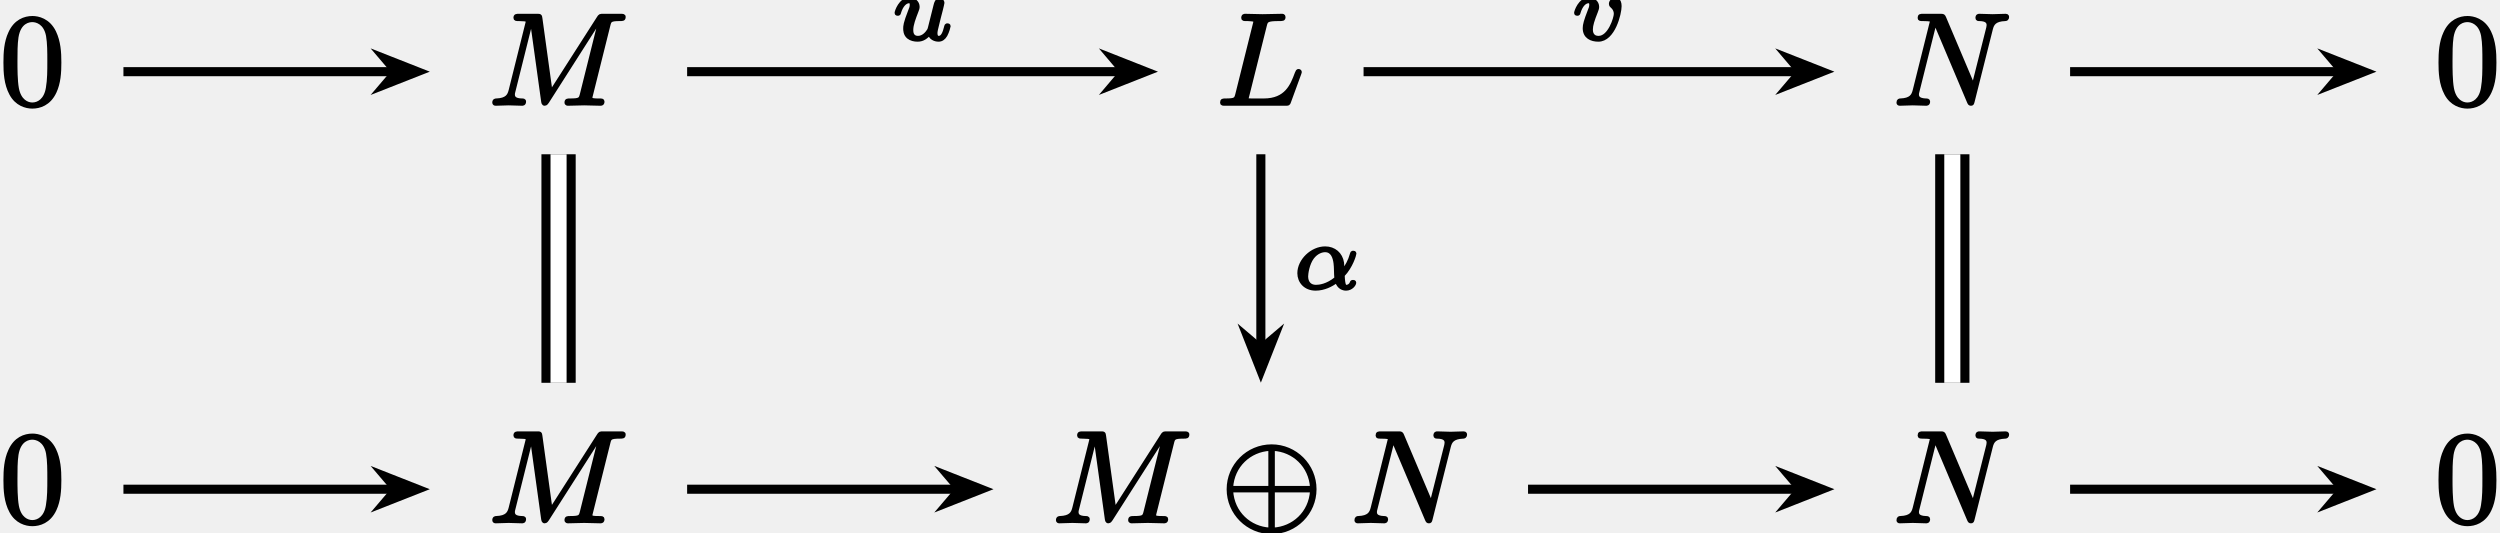
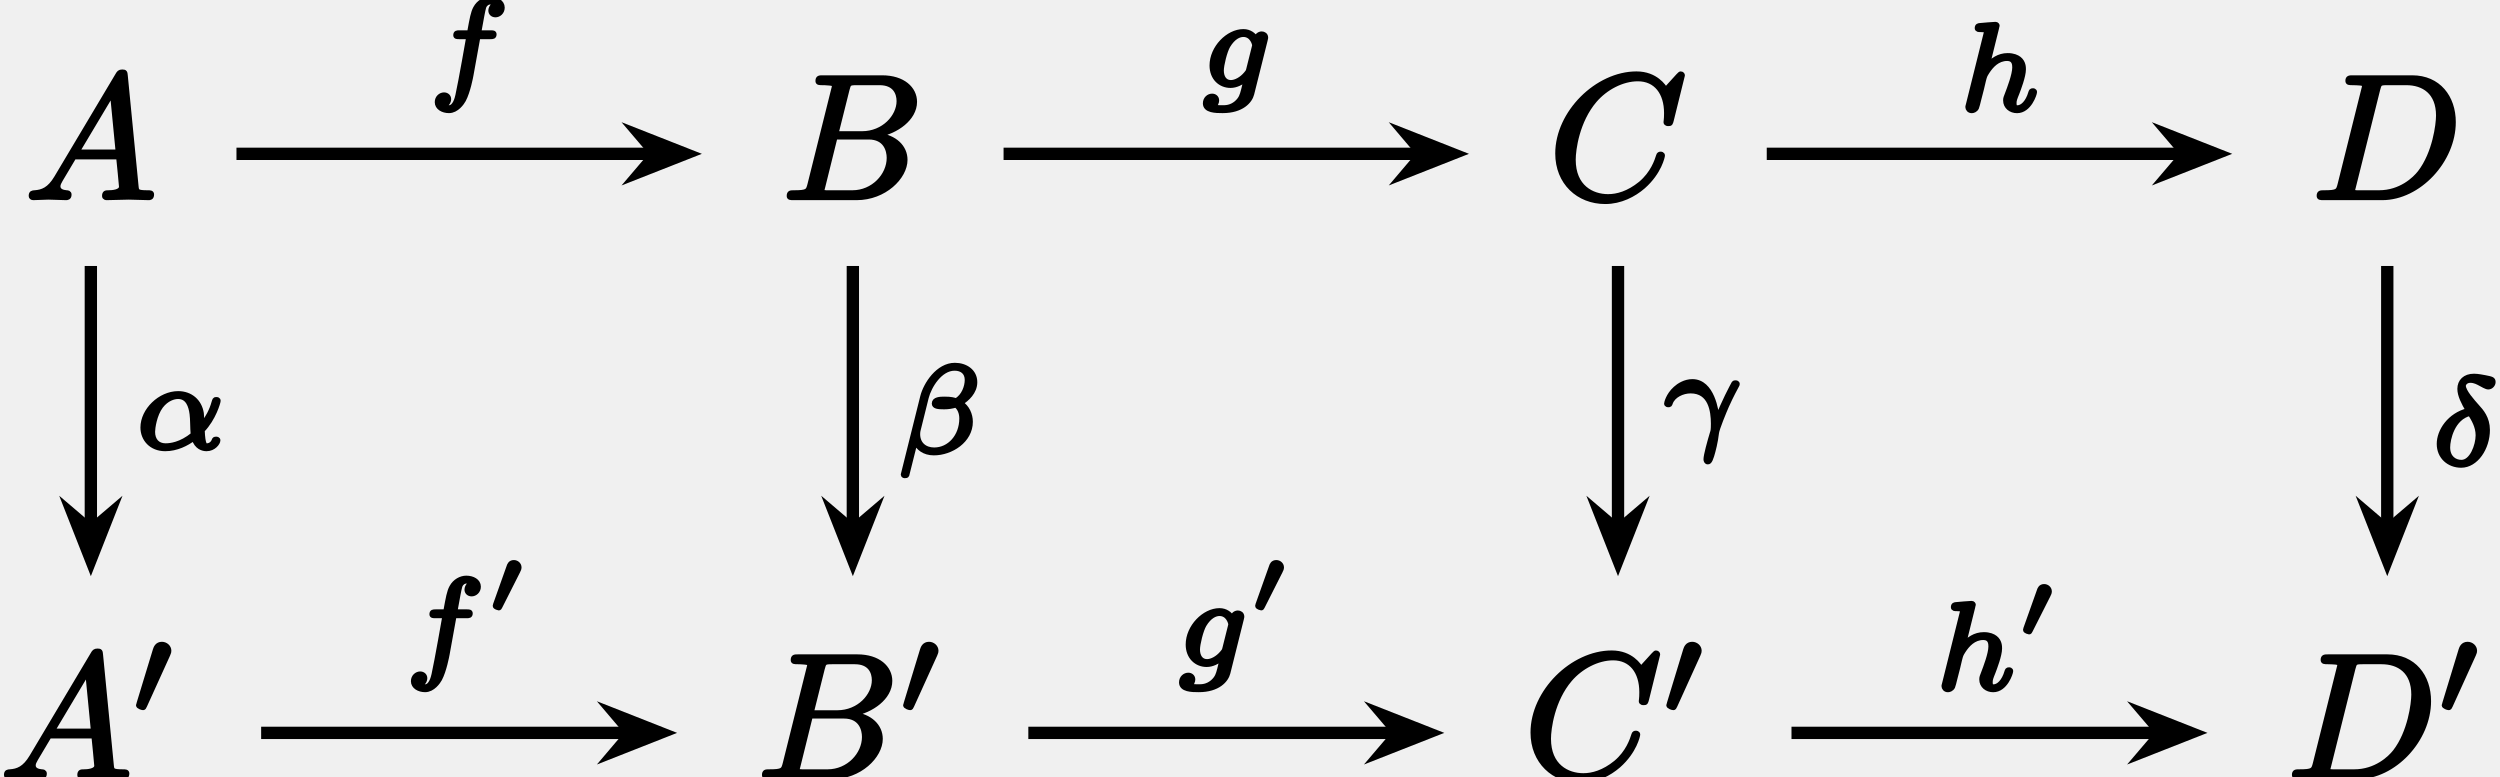
- <svg xmlns="http://www.w3.org/2000/svg" xmlns:xlink="http://www.w3.org/1999/xlink" version="1.1" width="191.78pt" height="40.85pt" viewBox="-65.719 -67.541 191.78 40.85">
+ <svg xmlns="http://www.w3.org/2000/svg" xmlns:xlink="http://www.w3.org/1999/xlink" version="1.1" width="141.244pt" height="43.898pt" viewBox="-65.719 -67.863 141.244 43.898">
  <defs>
-     <path id="g2-11" d="M3.815-.983C4.456-1.646 4.714-2.573 4.714-2.65C4.714-2.741 4.631-2.741 4.596-2.741C4.498-2.741 4.498-2.72 4.449-2.566C4.324-2.106 4.094-1.681 3.801-1.304C3.794-1.409 3.78-1.876 3.766-1.939C3.661-2.629 3.138-3.075 2.441-3.075C1.416-3.075 .432-2.12 .432-1.144C.432-.502 .9 .07 1.709 .07C2.35 .07 2.929-.223 3.32-.523C3.48-.014 3.836 .07 4.045 .07C4.449 .07 4.7-.272 4.7-.418C4.7-.502 4.617-.502 4.582-.502C4.491-.502 4.477-.474 4.463-.432C4.366-.167 4.149-.126 4.066-.126C3.968-.126 3.85-.126 3.815-.983ZM3.271-.746C2.587-.188 1.995-.126 1.73-.126C1.269-.126 1.011-.432 1.011-.9C1.011-1.102 1.109-1.862 1.471-2.343C1.792-2.762 2.19-2.88 2.434-2.88C2.992-2.88 3.152-2.343 3.208-1.911C3.25-1.611 3.236-1.116 3.271-.746Z" />
-     <path id="g2-117" d="M2.95-1.13C2.915-.99 2.852-.725 2.838-.718C2.706-.502 2.427-.126 1.995-.126C1.513-.126 1.513-.579 1.513-.704C1.513-1.116 1.709-1.611 1.904-2.12C1.96-2.26 2.001-2.364 2.001-2.476C2.001-2.838 1.695-3.075 1.339-3.075C.642-3.075 .328-2.12 .328-2.008C.328-1.918 .425-1.918 .446-1.918C.544-1.918 .551-1.953 .572-2.029C.739-2.601 1.046-2.88 1.318-2.88C1.437-2.88 1.492-2.803 1.492-2.636C1.492-2.476 1.437-2.329 1.367-2.169C.99-1.206 .99-1.004 .99-.816C.99-.697 .99-.377 1.248-.153C1.451 .014 1.723 .07 1.967 .07C2.406 .07 2.643-.167 2.873-.391C3.027 .056 3.494 .07 3.578 .07C3.815 .07 3.996-.07 4.129-.3C4.282-.572 4.38-.976 4.38-.997C4.38-1.088 4.282-1.088 4.261-1.088C4.163-1.088 4.156-1.06 4.108-.872C4.024-.544 3.891-.126 3.599-.126C3.417-.126 3.368-.286 3.368-.467C3.368-.586 3.424-.837 3.473-1.018C3.522-1.206 3.592-1.492 3.626-1.646L3.787-2.267C3.829-2.441 3.905-2.748 3.905-2.783C3.905-2.922 3.794-3.006 3.675-3.006C3.417-3.006 3.368-2.803 3.313-2.58L2.95-1.13Z" />
-     <path id="g2-118" d="M3.724-2.532C3.724-3.075 3.396-3.082 3.375-3.082C3.194-3.082 2.999-2.894 2.999-2.713C2.999-2.594 3.068-2.538 3.117-2.497C3.236-2.399 3.375-2.218 3.375-1.939C3.375-1.625 2.915-.126 2.085-.126C1.52-.126 1.52-.628 1.52-.746C1.52-1.067 1.646-1.458 1.904-2.106C1.96-2.253 2.001-2.357 2.001-2.476C2.001-2.838 1.695-3.075 1.339-3.075C.642-3.075 .328-2.12 .328-2.008C.328-1.918 .425-1.918 .446-1.918C.544-1.918 .551-1.953 .572-2.029C.739-2.601 1.039-2.88 1.318-2.88C1.437-2.88 1.492-2.803 1.492-2.636C1.492-2.476 1.437-2.329 1.367-2.169C1.067-1.395 .99-1.095 .99-.844C.99-.153 1.534 .07 2.064 .07C3.236 .07 3.724-1.96 3.724-2.532Z" />
-     <path id="g0-8" d="M7.193-2.491C7.193-4.324 5.699-5.808 3.875-5.808C2.022-5.808 .548-4.304 .548-2.491C.548-.658 2.042 .827 3.866 .827C5.719 .827 7.193-.677 7.193-2.491ZM.797-2.62C.897-4.294 2.192-5.479 3.746-5.559V-2.62H.797ZM3.995-5.559C5.559-5.479 6.844-4.284 6.944-2.62H3.995V-5.559ZM3.746 .578C2.202 .498 .897-.667 .797-2.371H3.746V.578ZM6.944-2.371C6.844-.667 5.529 .498 3.995 .578V-2.371H6.944Z" />
-     <path id="g1-76" d="M3.726-6.027C3.816-6.386 3.846-6.496 4.782-6.496C5.081-6.496 5.161-6.496 5.161-6.685C5.161-6.804 5.051-6.804 5.001-6.804C4.672-6.804 3.856-6.775 3.527-6.775C3.228-6.775 2.501-6.804 2.202-6.804C2.132-6.804 2.012-6.804 2.012-6.605C2.012-6.496 2.102-6.496 2.291-6.496C2.311-6.496 2.501-6.496 2.67-6.476C2.849-6.456 2.939-6.446 2.939-6.316C2.939-6.276 2.929-6.247 2.899-6.127L1.564-.777C1.465-.389 1.445-.309 .658-.309C.488-.309 .389-.309 .389-.11C.389 0 .478 0 .658 0H5.27C5.509 0 5.519 0 5.579-.169L6.366-2.321C6.406-2.431 6.406-2.451 6.406-2.461C6.406-2.501 6.376-2.57 6.286-2.57S6.187-2.521 6.117-2.361C5.778-1.445 5.34-.309 3.616-.309H2.68C2.54-.309 2.521-.309 2.461-.319C2.361-.329 2.331-.339 2.331-.418C2.331-.448 2.331-.468 2.381-.648L3.726-6.027Z" />
-     <path id="g1-77" d="M9.225-6.037C9.315-6.396 9.335-6.496 10.082-6.496C10.311-6.496 10.401-6.496 10.401-6.695C10.401-6.804 10.301-6.804 10.132-6.804H8.817C8.558-6.804 8.548-6.804 8.428-6.615L4.792-.936L4.015-6.575C3.985-6.804 3.965-6.804 3.706-6.804H2.341C2.152-6.804 2.042-6.804 2.042-6.615C2.042-6.496 2.132-6.496 2.331-6.496C2.461-6.496 2.64-6.486 2.76-6.476C2.919-6.456 2.979-6.426 2.979-6.316C2.979-6.276 2.969-6.247 2.939-6.127L1.674-1.056C1.574-.658 1.405-.339 .598-.309C.548-.309 .418-.299 .418-.12C.418-.03 .478 0 .558 0C.877 0 1.225-.03 1.554-.03C1.893-.03 2.252 0 2.58 0C2.63 0 2.76 0 2.76-.199C2.76-.309 2.65-.309 2.58-.309C2.012-.319 1.903-.518 1.903-.747C1.903-.817 1.913-.867 1.943-.976L3.298-6.406H3.308L4.164-.229C4.184-.11 4.194 0 4.314 0C4.423 0 4.483-.11 4.533-.179L8.558-6.486H8.568L7.143-.777C7.044-.389 7.024-.309 6.237-.309C6.067-.309 5.958-.309 5.958-.12C5.958 0 6.077 0 6.107 0C6.386 0 7.064-.03 7.342-.03C7.751-.03 8.179 0 8.588 0C8.648 0 8.777 0 8.777-.199C8.777-.309 8.687-.309 8.498-.309C8.13-.309 7.851-.309 7.851-.488C7.851-.528 7.851-.548 7.9-.727L9.225-6.037Z" />
-     <path id="g1-78" d="M7.532-5.758C7.631-6.157 7.811-6.466 8.608-6.496C8.658-6.496 8.777-6.506 8.777-6.695C8.777-6.705 8.777-6.804 8.648-6.804C8.319-6.804 7.97-6.775 7.641-6.775C7.303-6.775 6.954-6.804 6.625-6.804C6.565-6.804 6.446-6.804 6.446-6.605C6.446-6.496 6.545-6.496 6.625-6.496C7.193-6.486 7.303-6.276 7.303-6.057C7.303-6.027 7.283-5.878 7.273-5.848L6.157-1.415L3.955-6.615C3.875-6.795 3.866-6.804 3.636-6.804H2.301C2.102-6.804 2.012-6.804 2.012-6.605C2.012-6.496 2.102-6.496 2.291-6.496C2.341-6.496 2.969-6.496 2.969-6.406L1.634-1.056C1.534-.658 1.365-.339 .558-.309C.498-.309 .389-.299 .389-.11C.389-.04 .438 0 .518 0C.837 0 1.186-.03 1.514-.03C1.853-.03 2.212 0 2.54 0C2.59 0 2.72 0 2.72-.199C2.72-.299 2.63-.309 2.521-.309C1.943-.329 1.863-.548 1.863-.747C1.863-.817 1.873-.867 1.903-.976L3.218-6.237C3.258-6.177 3.258-6.157 3.308-6.057L5.788-.189C5.858-.02 5.888 0 5.978 0C6.087 0 6.087-.03 6.137-.209L7.532-5.758Z" />
-     <path id="g3-48" d="M4.583-3.188C4.583-3.985 4.533-4.782 4.184-5.519C3.726-6.476 2.909-6.635 2.491-6.635C1.893-6.635 1.166-6.376 .757-5.45C.438-4.762 .389-3.985 .389-3.188C.389-2.441 .428-1.544 .837-.787C1.265 .02 1.993 .219 2.481 .219C3.019 .219 3.776 .01 4.214-.936C4.533-1.624 4.583-2.401 4.583-3.188ZM2.481 0C2.092 0 1.504-.249 1.325-1.205C1.215-1.803 1.215-2.72 1.215-3.308C1.215-3.945 1.215-4.603 1.295-5.141C1.484-6.326 2.232-6.416 2.481-6.416C2.809-6.416 3.467-6.237 3.656-5.25C3.756-4.692 3.756-3.935 3.756-3.308C3.756-2.56 3.756-1.883 3.646-1.245C3.497-.299 2.929 0 2.481 0Z" />
+     <path id="g1-48" d="M1.793-2.316C1.798-2.321 1.843-2.416 1.843-2.491C1.843-2.67 1.684-2.785 1.534-2.785C1.33-2.785 1.275-2.63 1.25-2.555L.483-.399C.463-.339 .463-.324 .463-.319C.463-.239 .672-.189 .677-.189C.722-.189 .732-.214 .762-.274L1.793-2.316Z" />
+     <path id="g3-11" d="M3.815-.983C4.456-1.646 4.714-2.573 4.714-2.65C4.714-2.741 4.631-2.741 4.596-2.741C4.498-2.741 4.498-2.72 4.449-2.566C4.324-2.106 4.094-1.681 3.801-1.304C3.794-1.409 3.78-1.876 3.766-1.939C3.661-2.629 3.138-3.075 2.441-3.075C1.416-3.075 .432-2.12 .432-1.144C.432-.502 .9 .07 1.709 .07C2.35 .07 2.929-.223 3.32-.523C3.48-.014 3.836 .07 4.045 .07C4.449 .07 4.7-.272 4.7-.418C4.7-.502 4.617-.502 4.582-.502C4.491-.502 4.477-.474 4.463-.432C4.366-.167 4.149-.126 4.066-.126C3.968-.126 3.85-.126 3.815-.983ZM3.271-.746C2.587-.188 1.995-.126 1.73-.126C1.269-.126 1.011-.432 1.011-.9C1.011-1.102 1.109-1.862 1.471-2.343C1.792-2.762 2.19-2.88 2.434-2.88C2.992-2.88 3.152-2.343 3.208-1.911C3.25-1.611 3.236-1.116 3.271-.746Z" />
+     <path id="g3-12" d="M4.414-3.947C4.414-4.561 3.884-4.917 3.271-4.917C2.315-4.917 1.611-3.829 1.437-3.124L.342 1.269C.328 1.318 .398 1.353 .439 1.353C.502 1.353 .558 1.346 .572 1.304L1.039-.558C1.186-.237 1.52 .063 2.085 .063C3.062 .063 4.163-.642 4.163-1.709C4.163-2.12 3.975-2.538 3.619-2.769C3.961-2.985 4.414-3.382 4.414-3.947ZM3.034-2.776C2.929-2.755 2.88-2.727 2.678-2.727C2.566-2.727 2.399-2.734 2.35-2.762C2.42-2.803 2.615-2.81 2.678-2.81C2.783-2.81 2.936-2.803 3.034-2.776ZM3.954-4.073C3.954-3.703 3.773-3.159 3.34-2.915C3.208-2.957 3.075-3.006 2.685-3.006C2.441-3.006 2.092-2.992 2.092-2.741C2.092-2.566 2.308-2.538 2.664-2.538C2.901-2.538 3.11-2.573 3.327-2.636C3.536-2.49 3.647-2.204 3.647-1.897C3.647-.886 2.957-.133 2.106-.133C1.569-.133 1.186-.46 1.186-1.011C1.186-1.081 1.193-1.151 1.206-1.213L1.667-3.068C1.834-3.731 2.448-4.721 3.257-4.721C3.668-4.721 3.954-4.498 3.954-4.073Z" />
+     <path id="g3-13" d="M3.117-.976C3.082-1.381 2.845-3.075 1.709-3.075C1.297-3.075 .941-2.852 .746-2.671C.321-2.287 .237-1.841 .237-1.82C.237-1.736 .328-1.736 .349-1.736C.439-1.736 .446-1.75 .481-1.855C.628-2.267 1.144-2.518 1.611-2.518C2.734-2.518 2.88-1.395 2.88-.683C2.88-.335 2.859-.258 2.831-.181C2.671 .342 2.462 1.116 2.462 1.325C2.462 1.402 2.49 1.492 2.58 1.492C2.629 1.492 2.706 1.492 2.817 1.13C2.901 .858 3.034 .342 3.089-.16C3.117-.404 3.508-1.346 3.654-1.681C3.752-1.897 3.898-2.225 4.226-2.831C4.247-2.866 4.261-2.894 4.261-2.922C4.261-3.006 4.17-3.006 4.149-3.006S4.066-3.006 4.045-2.971C3.961-2.824 3.431-1.827 3.117-.976Z" />
+     <path id="g3-14" d="M2.057-3.034C1.011-2.769 .425-1.869 .425-1.137C.425-.398 .99 .084 1.681 .084C2.525 .084 3.18-.907 3.18-1.925C3.18-2.601 2.817-2.999 2.601-3.236C2.343-3.529 1.82-4.101 1.82-4.421C1.82-4.512 1.918-4.714 2.204-4.714C2.441-4.714 2.636-4.603 2.79-4.519C2.852-4.484 3.103-4.338 3.208-4.338C3.375-4.338 3.501-4.491 3.501-4.631C3.501-4.805 3.41-4.819 3.034-4.896C2.95-4.91 2.629-4.979 2.406-4.979C1.883-4.979 1.59-4.672 1.59-4.247C1.59-3.877 1.813-3.452 2.057-3.034ZM2.176-2.845C2.371-2.532 2.622-2.127 2.622-1.625C2.622-1.053 2.28-.112 1.695-.112C1.311-.112 .934-.363 .934-.941C.934-1.402 1.2-2.608 2.176-2.845Z" />
+     <path id="g3-102" d="M2.838-2.755H3.522C3.661-2.755 3.752-2.755 3.752-2.908C3.752-3.006 3.661-3.006 3.536-3.006H2.887C3.048-3.891 3.103-4.212 3.159-4.414C3.194-4.568 3.347-4.714 3.515-4.714C3.522-4.714 3.71-4.714 3.843-4.631C3.557-4.54 3.536-4.289 3.536-4.247C3.536-4.094 3.654-3.989 3.815-3.989C4.003-3.989 4.212-4.149 4.212-4.414C4.212-4.735 3.87-4.91 3.515-4.91C3.208-4.91 2.866-4.735 2.678-4.387C2.538-4.129 2.483-3.815 2.336-3.006H1.785C1.646-3.006 1.555-3.006 1.555-2.852C1.555-2.755 1.646-2.755 1.771-2.755H2.287C2.28-2.713 1.841-.202 1.674 .544C1.639 .697 1.52 1.227 1.186 1.227C1.179 1.227 1.011 1.227 .879 1.144C1.165 1.053 1.186 .802 1.186 .76C1.186 .607 1.067 .502 .907 .502C.718 .502 .509 .663 .509 .928C.509 1.241 .837 1.423 1.186 1.423C1.632 1.423 1.939 .962 2.022 .809C2.273 .342 2.434-.516 2.448-.6L2.838-2.755Z" />
+     <path id="g3-103" d="M3.71-2.573C3.738-2.678 3.738-2.713 3.738-2.72C3.738-2.873 3.612-2.943 3.501-2.943C3.34-2.943 3.208-2.81 3.18-2.678C3.062-2.866 2.824-3.075 2.462-3.075C1.59-3.075 .676-2.141 .676-1.144C.676-.425 1.165 0 1.736 0C2.057 0 2.364-.16 2.608-.377L2.455 .251C2.378 .544 2.329 .732 2.064 .969C1.757 1.227 1.458 1.227 1.283 1.227C.962 1.227 .872 1.206 .746 1.179C.921 1.095 .969 .928 .969 .83C.969 .663 .837 .572 .697 .572C.502 .572 .3 .732 .3 .997C.3 1.416 .9 1.423 1.29 1.423C2.385 1.423 2.852 .865 2.95 .467L3.71-2.573ZM2.748-.928C2.72-.823 2.72-.809 2.601-.669C2.357-.377 2.022-.195 1.757-.195C1.402-.195 1.234-.495 1.234-.858C1.234-1.165 1.423-1.946 1.604-2.253C1.897-2.741 2.225-2.88 2.462-2.88C2.95-2.88 3.082-2.357 3.082-2.287C3.082-2.273 3.082-2.26 3.062-2.183L2.748-.928Z" />
+     <path id="g3-104" d="M2.183-4.631C2.19-4.645 2.211-4.735 2.211-4.742C2.211-4.777 2.183-4.84 2.099-4.84C1.96-4.84 1.381-4.784 1.206-4.77C1.151-4.763 1.053-4.756 1.053-4.61C1.053-4.512 1.151-4.512 1.234-4.512C1.569-4.512 1.569-4.463 1.569-4.407C1.569-4.359 1.555-4.317 1.541-4.254L.558-.307C.523-.181 .523-.167 .523-.153C.523-.049 .607 .07 .76 .07C.837 .07 .969 .035 1.046-.112C1.067-.153 1.13-.404 1.165-.551L1.325-1.172C1.346-1.276 1.416-1.541 1.437-1.646C1.506-1.911 1.506-1.918 1.646-2.141C1.869-2.483 2.218-2.88 2.762-2.88C3.152-2.88 3.173-2.559 3.173-2.392C3.173-1.974 2.873-1.2 2.762-.907C2.685-.711 2.657-.649 2.657-.53C2.657-.16 2.964 .07 3.32 .07C4.017 .07 4.324-.893 4.324-.997C4.324-1.088 4.233-1.088 4.212-1.088C4.115-1.088 4.108-1.046 4.08-.969C3.919-.411 3.612-.126 3.34-.126C3.194-.126 3.166-.223 3.166-.37C3.166-.53 3.201-.621 3.327-.934C3.41-1.151 3.696-1.89 3.696-2.28C3.696-2.392 3.696-2.685 3.438-2.887C3.32-2.978 3.117-3.075 2.79-3.075C2.28-3.075 1.911-2.797 1.653-2.497L2.183-4.631Z" />
+     <path id="g0-48" d="M2.022-3.292C2.078-3.41 2.085-3.466 2.085-3.515C2.085-3.731 1.89-3.898 1.674-3.898C1.409-3.898 1.325-3.682 1.29-3.571L.37-.551C.363-.537 .335-.446 .335-.439C.335-.356 .551-.286 .607-.286C.656-.286 .663-.3 .711-.404L2.022-3.292Z" />
+     <path id="g2-65" d="M1.783-1.146C1.385-.478 .996-.339 .558-.309C.438-.299 .349-.299 .349-.11C.349-.05 .399 0 .478 0C.747 0 1.056-.03 1.335-.03C1.664-.03 2.012 0 2.331 0C2.391 0 2.521 0 2.521-.189C2.521-.299 2.431-.309 2.361-.309C2.132-.329 1.893-.408 1.893-.658C1.893-.777 1.953-.887 2.032-1.026L2.79-2.301H5.29C5.31-2.092 5.45-.737 5.45-.638C5.45-.339 4.932-.309 4.732-.309C4.593-.309 4.493-.309 4.493-.11C4.493 0 4.613 0 4.633 0C5.041 0 5.469-.03 5.878-.03C6.127-.03 6.755 0 7.004 0C7.064 0 7.183 0 7.183-.199C7.183-.309 7.083-.309 6.954-.309C6.336-.309 6.336-.379 6.306-.667L5.699-6.894C5.679-7.093 5.679-7.133 5.509-7.133C5.35-7.133 5.31-7.064 5.25-6.964L1.783-1.146ZM2.979-2.61L4.941-5.898L5.26-2.61H2.979Z" />
+     <path id="g2-66" d="M1.594-.777C1.494-.389 1.474-.309 .687-.309C.518-.309 .418-.309 .418-.11C.418 0 .508 0 .687 0H4.244C5.818 0 6.994-1.176 6.994-2.152C6.994-2.869 6.416-3.447 5.45-3.557C6.486-3.746 7.532-4.483 7.532-5.43C7.532-6.167 6.874-6.804 5.679-6.804H2.331C2.142-6.804 2.042-6.804 2.042-6.605C2.042-6.496 2.132-6.496 2.321-6.496C2.341-6.496 2.531-6.496 2.7-6.476C2.879-6.456 2.969-6.446 2.969-6.316C2.969-6.276 2.959-6.247 2.929-6.127L1.594-.777ZM3.098-3.646L3.716-6.117C3.806-6.466 3.826-6.496 4.254-6.496H5.539C6.416-6.496 6.625-5.908 6.625-5.469C6.625-4.593 5.768-3.646 4.553-3.646H3.098ZM2.65-.309C2.511-.309 2.491-.309 2.431-.319C2.331-.329 2.301-.339 2.301-.418C2.301-.448 2.301-.468 2.351-.648L3.039-3.427H4.922C5.878-3.427 6.067-2.69 6.067-2.262C6.067-1.275 5.181-.309 4.005-.309H2.65Z" />
+     <path id="g2-67" d="M7.572-6.924C7.572-6.954 7.552-7.024 7.462-7.024C7.432-7.024 7.422-7.014 7.313-6.904L6.615-6.137C6.526-6.276 6.067-7.024 4.961-7.024C2.74-7.024 .498-4.822 .498-2.511C.498-.867 1.674 .219 3.198 .219C4.065 .219 4.822-.179 5.35-.638C6.276-1.455 6.446-2.361 6.446-2.391C6.446-2.491 6.346-2.491 6.326-2.491C6.267-2.491 6.217-2.471 6.197-2.391C6.107-2.102 5.878-1.395 5.191-.817C4.503-.259 3.875-.09 3.357-.09C2.461-.09 1.405-.608 1.405-2.162C1.405-2.73 1.614-4.344 2.61-5.509C3.218-6.217 4.154-6.715 5.041-6.715C6.057-6.715 6.645-5.948 6.645-4.792C6.645-4.394 6.615-4.384 6.615-4.284S6.725-4.184 6.765-4.184C6.894-4.184 6.894-4.204 6.944-4.384L7.572-6.924Z" />
+     <path id="g2-68" d="M1.584-.777C1.484-.389 1.465-.309 .677-.309C.508-.309 .399-.309 .399-.12C.399 0 .488 0 .677 0H3.975C6.047 0 8.01-2.102 8.01-4.284C8.01-5.689 7.163-6.804 5.669-6.804H2.321C2.132-6.804 2.022-6.804 2.022-6.615C2.022-6.496 2.112-6.496 2.311-6.496C2.441-6.496 2.62-6.486 2.74-6.476C2.899-6.456 2.959-6.426 2.959-6.316C2.959-6.276 2.949-6.247 2.919-6.127L1.584-.777ZM3.736-6.117C3.826-6.466 3.846-6.496 4.274-6.496H5.34C6.316-6.496 7.143-5.968 7.143-4.653C7.143-4.164 6.944-2.531 6.097-1.435C5.808-1.066 5.021-.309 3.796-.309H2.67C2.531-.309 2.511-.309 2.451-.319C2.351-.329 2.321-.339 2.321-.418C2.321-.448 2.321-.468 2.371-.648L3.736-6.117Z" />
  </defs>
  <g id="page1">
-     <g transform="matrix(1 0 0 1 -102.6716 19.0054)">
-       <use stroke="#000" stroke-width="0.25" stroke-linejoin="round" x="36.952" y="-78.559" xlink:href="#g3-48" />
+     <g transform="matrix(1 0 0 1 -78.2937 19.7615)">
+       <use stroke="#000" stroke-width="0.25" stroke-linejoin="round" x="13.972" y="-76.441" xlink:href="#g2-65" />
    </g>
-     <g transform="matrix(1 0 0 1 -105.5567 19.0054)">
-       <use stroke="#000" stroke-width="0.25" stroke-linejoin="round" x="77.308" y="-78.559" xlink:href="#g1-77" />
+     <g transform="matrix(1 0 0 1 -78.586 19.7615)">
+       <use stroke="#000" stroke-width="0.25" stroke-linejoin="round" x="57.021" y="-76.441" xlink:href="#g2-66" />
    </g>
-     <g transform="matrix(1 0 0 1 -103.571 19.0054)">
-       <use stroke="#000" stroke-width="0.25" stroke-linejoin="round" x="131.182" y="-78.559" xlink:href="#g1-76" />
+     <g transform="matrix(1 0 0 1 -78.4743 19.7615)">
+       <use stroke="#000" stroke-width="0.25" stroke-linejoin="round" x="100.25" y="-76.441" xlink:href="#g2-67" />
    </g>
-     <g transform="matrix(1 0 0 1 -104.7264 19.0054)">
-       <use stroke="#000" stroke-width="0.25" stroke-linejoin="round" x="184.226" y="-78.559" xlink:href="#g1-78" />
+     <g transform="matrix(1 0 0 1 -78.8203 19.7615)">
+       <use stroke="#000" stroke-width="0.25" stroke-linejoin="round" x="143.713" y="-76.441" xlink:href="#g2-68" />
    </g>
-     <g transform="matrix(1 0 0 1 -102.672 19.0054)">
-       <use stroke="#000" stroke-width="0.25" stroke-linejoin="round" x="223.751" y="-78.559" xlink:href="#g3-48" />
+     <g transform="matrix(1 0 0 1 -79.6913 19.7615)">
+       <use stroke="#000" stroke-width="0.25" stroke-linejoin="round" x="13.972" y="-43.726" xlink:href="#g2-65" />
+       <use stroke="#000" stroke-width="0.25" stroke-linejoin="round" x="21.444" y="-47.342" xlink:href="#g0-48" />
    </g>
-     <g transform="matrix(1 0 0 1 -102.6716 19.0054)">
-       <use stroke="#000" stroke-width="0.25" stroke-linejoin="round" x="36.952" y="-46.526" xlink:href="#g3-48" />
+     <g transform="matrix(1 0 0 1 -79.9836 19.7615)">
+       <use stroke="#000" stroke-width="0.25" stroke-linejoin="round" x="57.021" y="-43.726" xlink:href="#g2-66" />
+       <use stroke="#000" stroke-width="0.25" stroke-linejoin="round" x="65.077" y="-47.342" xlink:href="#g0-48" />
    </g>
-     <g transform="matrix(1 0 0 1 -105.5567 19.0054)">
-       <use stroke="#000" stroke-width="0.25" stroke-linejoin="round" x="77.308" y="-46.526" xlink:href="#g1-77" />
+     <g transform="matrix(1 0 0 1 -79.8719 19.7615)">
+       <use stroke="#000" stroke-width="0.25" stroke-linejoin="round" x="100.25" y="-43.726" xlink:href="#g2-67" />
+       <use stroke="#000" stroke-width="0.25" stroke-linejoin="round" x="108.083" y="-47.342" xlink:href="#g0-48" />
    </g>
-     <g transform="matrix(1 0 0 1 -116.1905 19.0054)">
-       <use stroke="#000" stroke-width="0.25" stroke-linejoin="round" x="131.182" y="-46.526" xlink:href="#g1-77" />
-       <use stroke="#000" stroke-width="0.25" stroke-linejoin="round" x="144.147" y="-46.526" xlink:href="#g0-8" />
-       <use stroke="#000" stroke-width="0.25" stroke-linejoin="round" x="154.11" y="-46.526" xlink:href="#g1-78" />
+     <g transform="matrix(1 0 0 1 -80.2178 19.7615)">
+       <use stroke="#000" stroke-width="0.25" stroke-linejoin="round" x="143.713" y="-43.726" xlink:href="#g2-68" />
+       <use stroke="#000" stroke-width="0.25" stroke-linejoin="round" x="152.238" y="-47.342" xlink:href="#g0-48" />
    </g>
-     <g transform="matrix(1 0 0 1 -104.7264 19.0054)">
-       <use stroke="#000" stroke-width="0.25" stroke-linejoin="round" x="184.226" y="-46.526" xlink:href="#g1-78" />
+     <path d="M-52.359-59.172H-28.801" stroke="#000" fill="none" stroke-width=".697" stroke-miterlimit="10" />
+     <path d="M-27.016-59.172L-29.437-60.125L-28.625-59.172L-29.437-58.219Z" />
+     <path d="M-27.016-59.172L-29.437-60.125L-28.625-59.172L-29.437-58.219Z" stroke="#000" fill="none" stroke-width=".697" stroke-miterlimit="10" />
+     <g transform="matrix(1 0 0 1 -46.08949 -19.2938)">
+       <use stroke="#000" stroke-width="0.25" stroke-linejoin="round" x="4.549" y="-43.726" xlink:href="#g3-102" />
    </g>
-     <g transform="matrix(1 0 0 1 -102.672 19.0054)">
-       <use stroke="#000" stroke-width="0.25" stroke-linejoin="round" x="223.751" y="-46.526" xlink:href="#g3-48" />
+     <path d="M-60.586-52.836V-38.047" stroke="#000" fill="none" stroke-width=".697" stroke-miterlimit="10" />
+     <path d="M-60.586-36.262L-59.633-38.684L-60.586-37.871L-61.539-38.684Z" />
+     <path d="M-60.586-36.262L-59.633-38.684L-60.586-37.871L-61.539-38.684Z" stroke="#000" fill="none" stroke-width=".697" stroke-miterlimit="10" />
+     <g transform="matrix(1 0 0 1 -62.64119 1.1603)">
+       <use stroke="#000" stroke-width="0.25" stroke-linejoin="round" x="4.549" y="-43.726" xlink:href="#g3-11" />
    </g>
-     <path d="M-56.25-62.043H-35.484" stroke="#000" fill="none" stroke-width=".697" stroke-miterlimit="10" />
-     <path d="M-33.699-62.043L-36.121-62.996L-35.309-62.043L-36.121-61.09Z" />
-     <path d="M-33.699-62.043L-36.121-62.996L-35.309-62.043L-36.121-61.09Z" stroke="#000" fill="none" stroke-width=".697" stroke-miterlimit="10" />
-     <path d="M-13.008-62.043H20.379" stroke="#000" fill="none" stroke-width=".697" stroke-miterlimit="10" />
-     <path d="M22.16-62.043L19.742-62.996L20.551-62.043L19.742-61.09Z" />
-     <path d="M22.16-62.043L19.742-62.996L20.551-62.043L19.742-61.09Z" stroke="#000" fill="none" stroke-width=".697" stroke-miterlimit="10" />
-     <g transform="matrix(1 0 0 1 -27.46964 -18.0119)">
-       <use stroke="#000" stroke-width="0.25" stroke-linejoin="round" x="30.172" y="-46.526" xlink:href="#g2-117" />
+     <path d="M-9.02-59.172H14.543" stroke="#000" fill="none" stroke-width=".697" stroke-miterlimit="10" />
+     <path d="M16.324-59.172L13.906-60.125L14.715-59.172L13.906-58.219Z" />
+     <path d="M16.324-59.172L13.906-60.125L14.715-59.172L13.906-58.219Z" stroke="#000" fill="none" stroke-width=".697" stroke-miterlimit="10" />
+     <g transform="matrix(1 0 0 1 -2.48323 -19.2938)">
+       <use stroke="#000" stroke-width="0.25" stroke-linejoin="round" x="4.549" y="-43.726" xlink:href="#g3-103" />
    </g>
-     <path d="M-22.871-55.707V-38.176" stroke="#000" fill="none" stroke-width="2.628" stroke-miterlimit="10" />
-     <path d="M-22.871-55.707V-38.176" stroke="#fff" fill="none" stroke-width="1.233" stroke-miterlimit="10" />
-     <path d="M38.883-62.043H72.266" stroke="#000" fill="none" stroke-width=".697" stroke-miterlimit="10" />
-     <path d="M74.051-62.043L71.629-62.996L72.441-62.043L71.629-61.09Z" />
-     <path d="M74.051-62.043L71.629-62.996L72.441-62.043L71.629-61.09Z" stroke="#000" fill="none" stroke-width=".697" stroke-miterlimit="10" />
-     <g transform="matrix(1 0 0 1 24.6572 -18.0119)">
-       <use stroke="#000" stroke-width="0.25" stroke-linejoin="round" x="30.172" y="-46.526" xlink:href="#g2-118" />
+     <path d="M-17.535-52.836V-38.047" stroke="#000" fill="none" stroke-width=".697" stroke-miterlimit="10" />
+     <path d="M-17.535-36.262L-16.582-38.684L-17.535-37.871L-18.488-38.684Z" />
+     <path d="M-17.535-36.262L-16.582-38.684L-17.535-37.871L-18.488-38.684Z" stroke="#000" fill="none" stroke-width=".697" stroke-miterlimit="10" />
+     <g transform="matrix(1 0 0 1 -19.59199 1.4025)">
+       <use stroke="#000" stroke-width="0.25" stroke-linejoin="round" x="4.549" y="-43.726" xlink:href="#g3-12" />
    </g>
-     <path d="M31.004-55.707V-40.922" stroke="#000" fill="none" stroke-width=".697" stroke-miterlimit="10" />
-     <path d="M31.004-39.137L31.957-41.555L31.004-40.746L30.051-41.555Z" />
-     <path d="M31.004-39.137L31.957-41.555L31.004-40.746L30.051-41.555Z" stroke="#000" fill="none" stroke-width=".697" stroke-miterlimit="10" />
-     <g transform="matrix(1 0 0 1 3.3237 1.0862)">
-       <use stroke="#000" stroke-width="0.25" stroke-linejoin="round" x="30.172" y="-46.526" xlink:href="#g2-11" />
+     <path d="M34.098-59.172H57.66" stroke="#000" fill="none" stroke-width=".697" stroke-miterlimit="10" />
+     <path d="M59.445-59.172L57.023-60.125L57.836-59.172L57.023-58.219Z" />
+     <path d="M59.445-59.172L57.023-60.125L57.836-59.172L57.023-58.219Z" stroke="#000" fill="none" stroke-width=".697" stroke-miterlimit="10" />
+     <g transform="matrix(1 0 0 1 40.37101 -17.9377)">
+       <use stroke="#000" stroke-width="0.25" stroke-linejoin="round" x="4.549" y="-43.726" xlink:href="#g3-104" />
    </g>
-     <path d="M93.082-62.043H113.848" stroke="#000" fill="none" stroke-width=".697" stroke-miterlimit="10" />
-     <path d="M115.633-62.043L113.211-62.996L114.023-62.043L113.211-61.09Z" />
-     <path d="M115.633-62.043L113.211-62.996L114.023-62.043L113.211-61.09Z" stroke="#000" fill="none" stroke-width=".697" stroke-miterlimit="10" />
-     <path d="M84.047-55.707V-38.176" stroke="#000" fill="none" stroke-width="2.628" stroke-miterlimit="10" />
-     <path d="M84.047-55.707V-38.176" stroke="#fff" fill="none" stroke-width="1.233" stroke-miterlimit="10" />
-     <path d="M-56.25-30.012H-35.484" stroke="#000" fill="none" stroke-width=".697" stroke-miterlimit="10" />
-     <path d="M-33.699-30.012L-36.121-30.965L-35.309-30.012L-36.121-29.059Z" />
-     <path d="M-33.699-30.012L-36.121-30.965L-35.309-30.012L-36.121-29.059Z" stroke="#000" fill="none" stroke-width=".697" stroke-miterlimit="10" />
-     <path d="M-13.008-30.012H7.758" stroke="#000" fill="none" stroke-width=".697" stroke-miterlimit="10" />
-     <path d="M9.543-30.012L7.121-30.965L7.934-30.012L7.121-29.059Z" />
-     <path d="M9.543-30.012L7.121-30.965L7.934-30.012L7.121-29.059Z" stroke="#000" fill="none" stroke-width=".697" stroke-miterlimit="10" />
-     <path d="M51.5-30.012H72.266" stroke="#000" fill="none" stroke-width=".697" stroke-miterlimit="10" />
-     <path d="M74.051-30.012L71.629-30.965L72.441-30.012L71.629-29.059Z" />
-     <path d="M74.051-30.012L71.629-30.965L72.441-30.012L71.629-29.059Z" stroke="#000" fill="none" stroke-width=".697" stroke-miterlimit="10" />
-     <path d="M93.082-30.012H113.848" stroke="#000" fill="none" stroke-width=".697" stroke-miterlimit="10" />
-     <path d="M115.633-30.012L113.211-30.965L114.023-30.012L113.211-29.059Z" />
-     <path d="M115.633-30.012L113.211-30.965L114.023-30.012L113.211-29.059Z" stroke="#000" fill="none" stroke-width=".697" stroke-miterlimit="10" />
+     <path d="M25.695-52.836V-38.047" stroke="#000" fill="none" stroke-width=".697" stroke-miterlimit="10" />
+     <path d="M25.695-36.262L26.648-38.684L25.695-37.871L24.742-38.684Z" />
+     <path d="M25.695-36.262L26.648-38.684L25.695-37.871L24.742-38.684Z" stroke="#000" fill="none" stroke-width=".697" stroke-miterlimit="10" />
+     <g transform="matrix(1 0 0 1 23.63761 .4823)">
+       <use stroke="#000" stroke-width="0.25" stroke-linejoin="round" x="4.549" y="-43.726" xlink:href="#g3-13" />
+     </g>
+     <path d="M69.156-52.836V-38.047" stroke="#000" fill="none" stroke-width=".697" stroke-miterlimit="10" />
+     <path d="M69.156-36.262L70.109-38.684L69.156-37.871L68.203-38.684Z" />
+     <path d="M69.156-36.262L70.109-38.684L69.156-37.871L68.203-38.684Z" stroke="#000" fill="none" stroke-width=".697" stroke-miterlimit="10" />
+     <g transform="matrix(1 0 0 1 67.10161 2.0805)">
+       <use stroke="#000" stroke-width="0.25" stroke-linejoin="round" x="4.549" y="-43.726" xlink:href="#g3-14" />
+     </g>
+     <path d="M-50.965-26.457H-30.195" stroke="#000" fill="none" stroke-width=".697" stroke-miterlimit="10" />
+     <path d="M-28.414-26.457L-30.832-27.41L-30.023-26.457L-30.832-25.504Z" />
+     <path d="M-28.414-26.457L-30.832-27.41L-30.023-26.457L-30.832-25.504Z" stroke="#000" fill="none" stroke-width=".697" stroke-miterlimit="10" />
+     <g transform="matrix(1 0 0 1 -47.43689 13.4213)">
+       <use stroke="#000" stroke-width="0.25" stroke-linejoin="round" x="4.549" y="-43.726" xlink:href="#g3-102" />
+       <use stroke="#000" stroke-width="0.25" stroke-linejoin="round" x="9.216" y="-46.733" xlink:href="#g1-48" />
+     </g>
+     <path d="M-7.621-26.457H13.145" stroke="#000" fill="none" stroke-width=".697" stroke-miterlimit="10" />
+     <path d="M14.93-26.457L12.508-27.41L13.32-26.457L12.508-25.504Z" />
+     <path d="M14.93-26.457L12.508-27.41L13.32-26.457L12.508-25.504Z" stroke="#000" fill="none" stroke-width=".697" stroke-miterlimit="10" />
+     <g transform="matrix(1 0 0 1 -3.83063 13.4213)">
+       <use stroke="#000" stroke-width="0.25" stroke-linejoin="round" x="4.549" y="-43.726" xlink:href="#g3-103" />
+       <use stroke="#000" stroke-width="0.25" stroke-linejoin="round" x="8.686" y="-46.733" xlink:href="#g1-48" />
+     </g>
+     <path d="M35.496-26.457H56.262" stroke="#000" fill="none" stroke-width=".697" stroke-miterlimit="10" />
+     <path d="M58.047-26.457L55.625-27.41L56.438-26.457L55.625-25.504Z" />
+     <path d="M58.047-26.457L55.625-27.41L56.438-26.457L55.625-25.504Z" stroke="#000" fill="none" stroke-width=".697" stroke-miterlimit="10" />
+     <g transform="matrix(1 0 0 1 39.02361 14.7773)">
+       <use stroke="#000" stroke-width="0.25" stroke-linejoin="round" x="4.549" y="-43.726" xlink:href="#g3-104" />
+       <use stroke="#000" stroke-width="0.25" stroke-linejoin="round" x="9.214" y="-46.733" xlink:href="#g1-48" />
+     </g>
  </g>
</svg>
